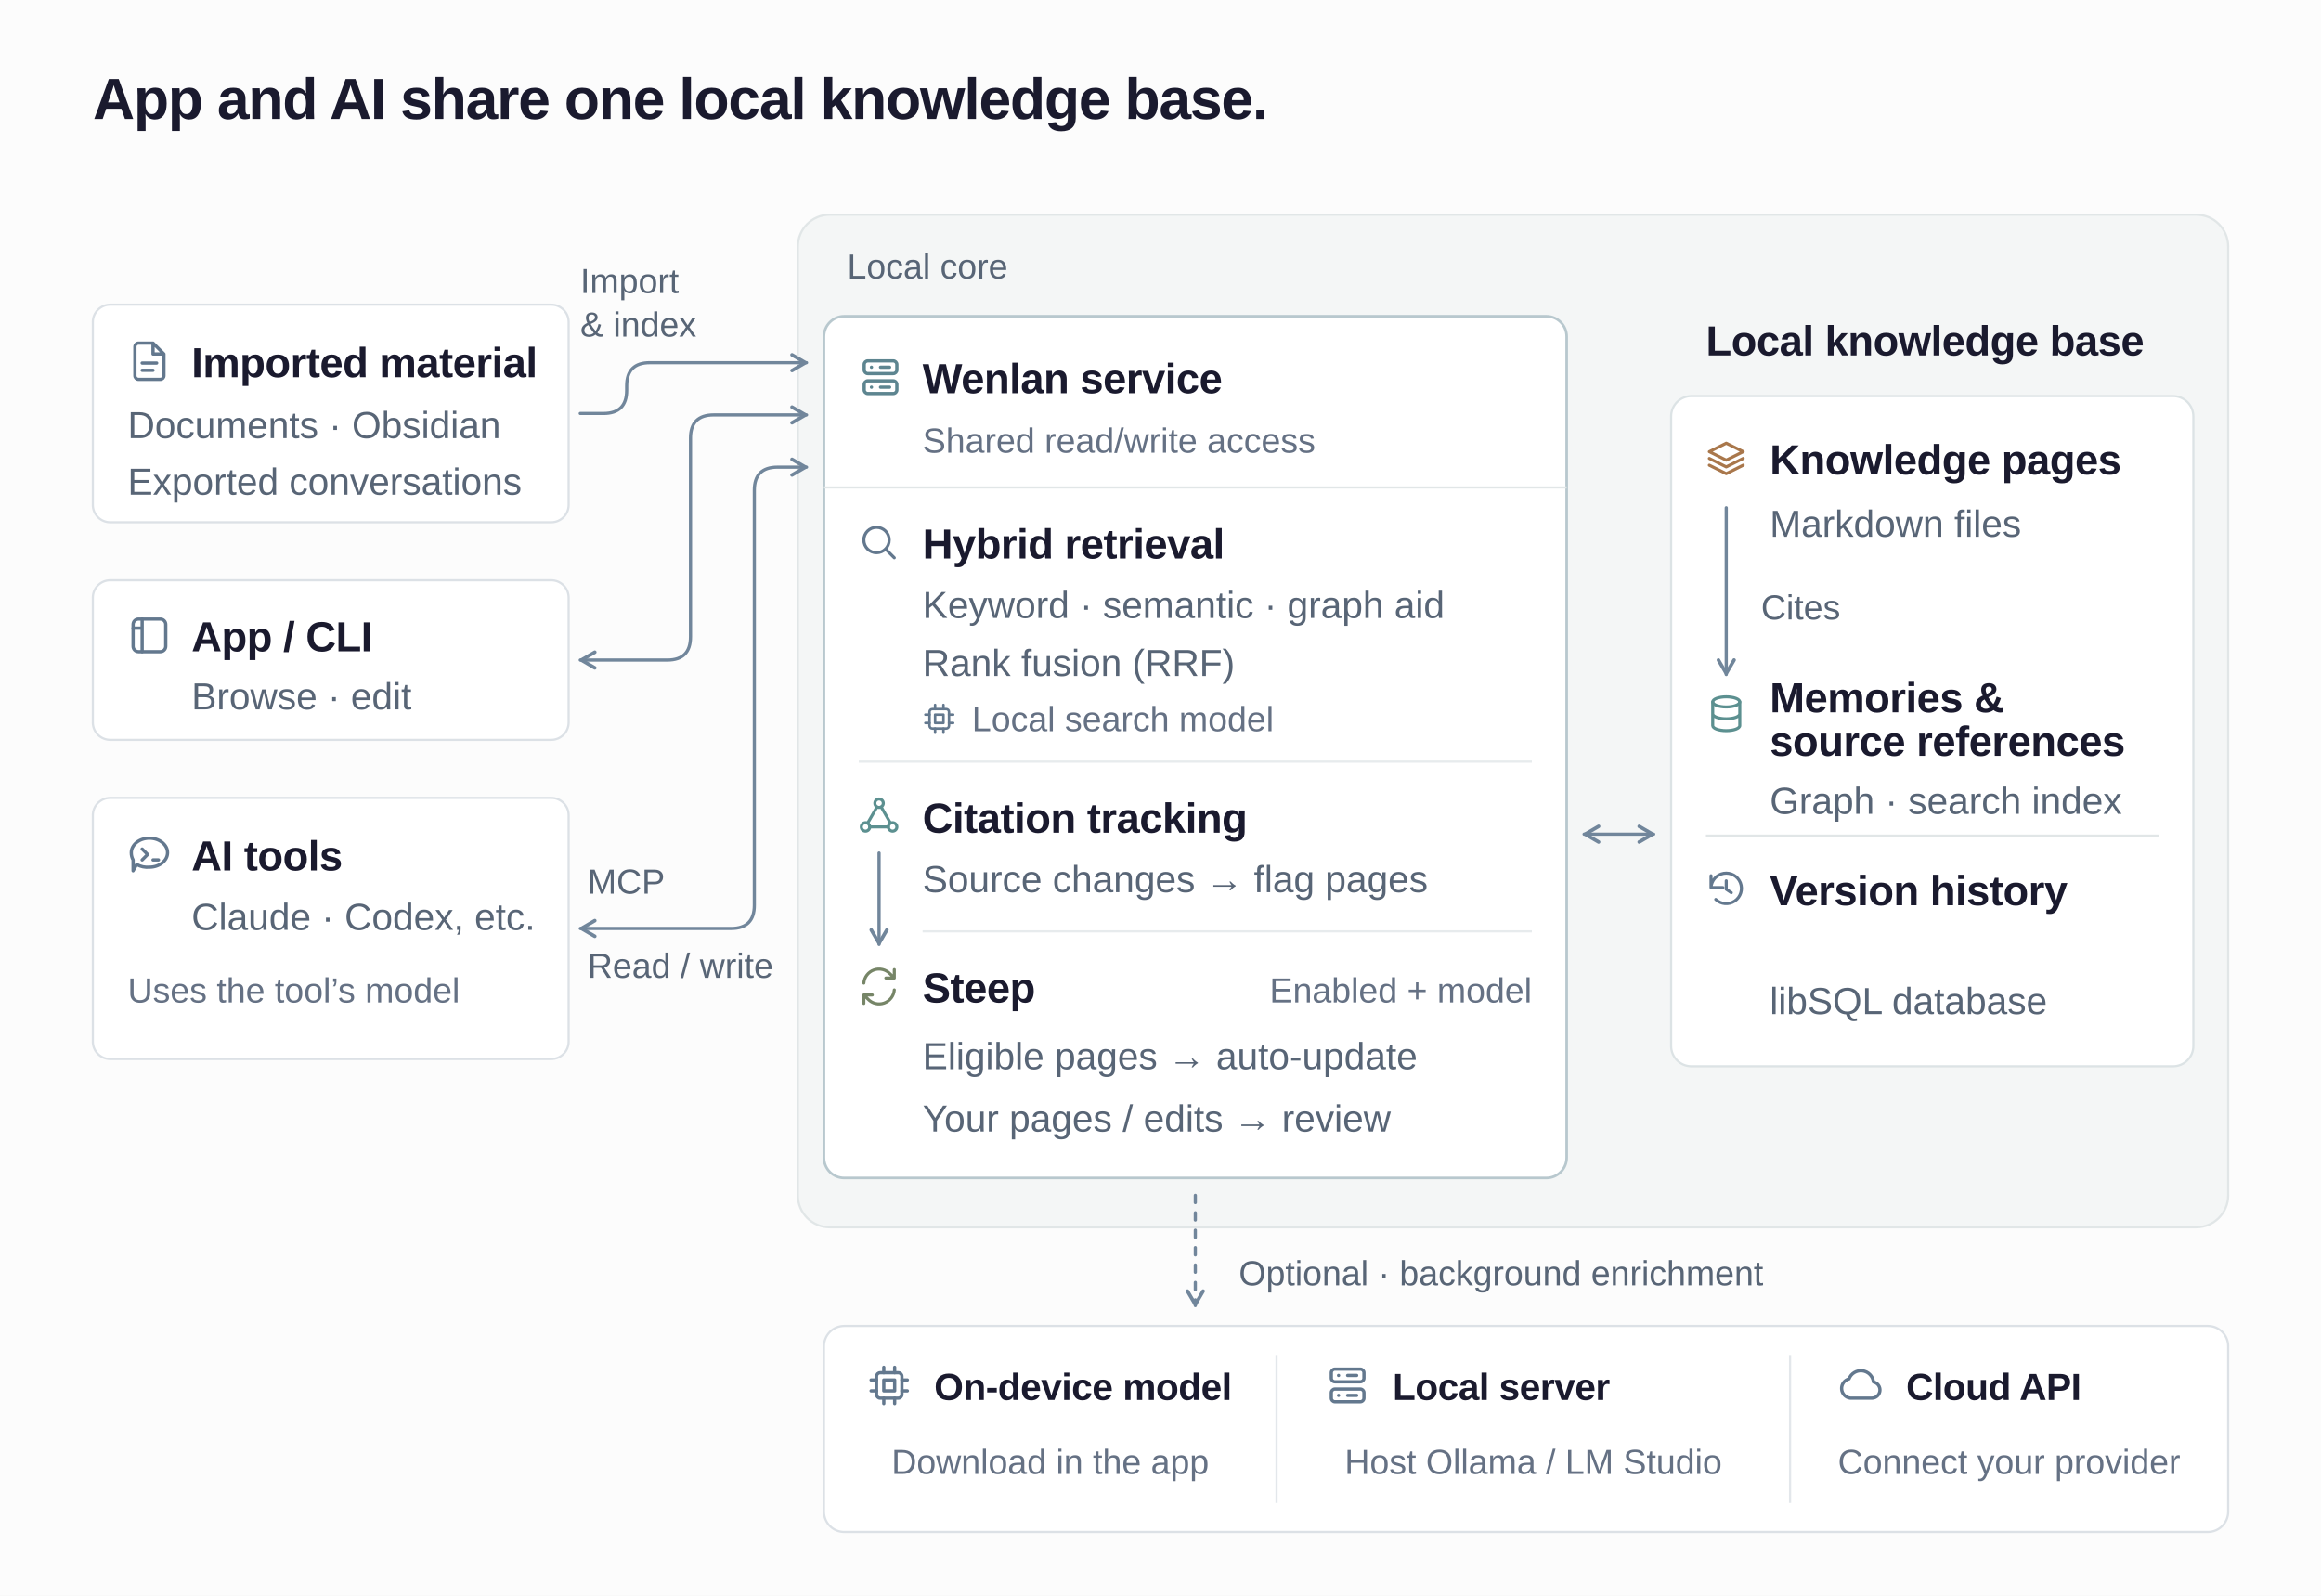
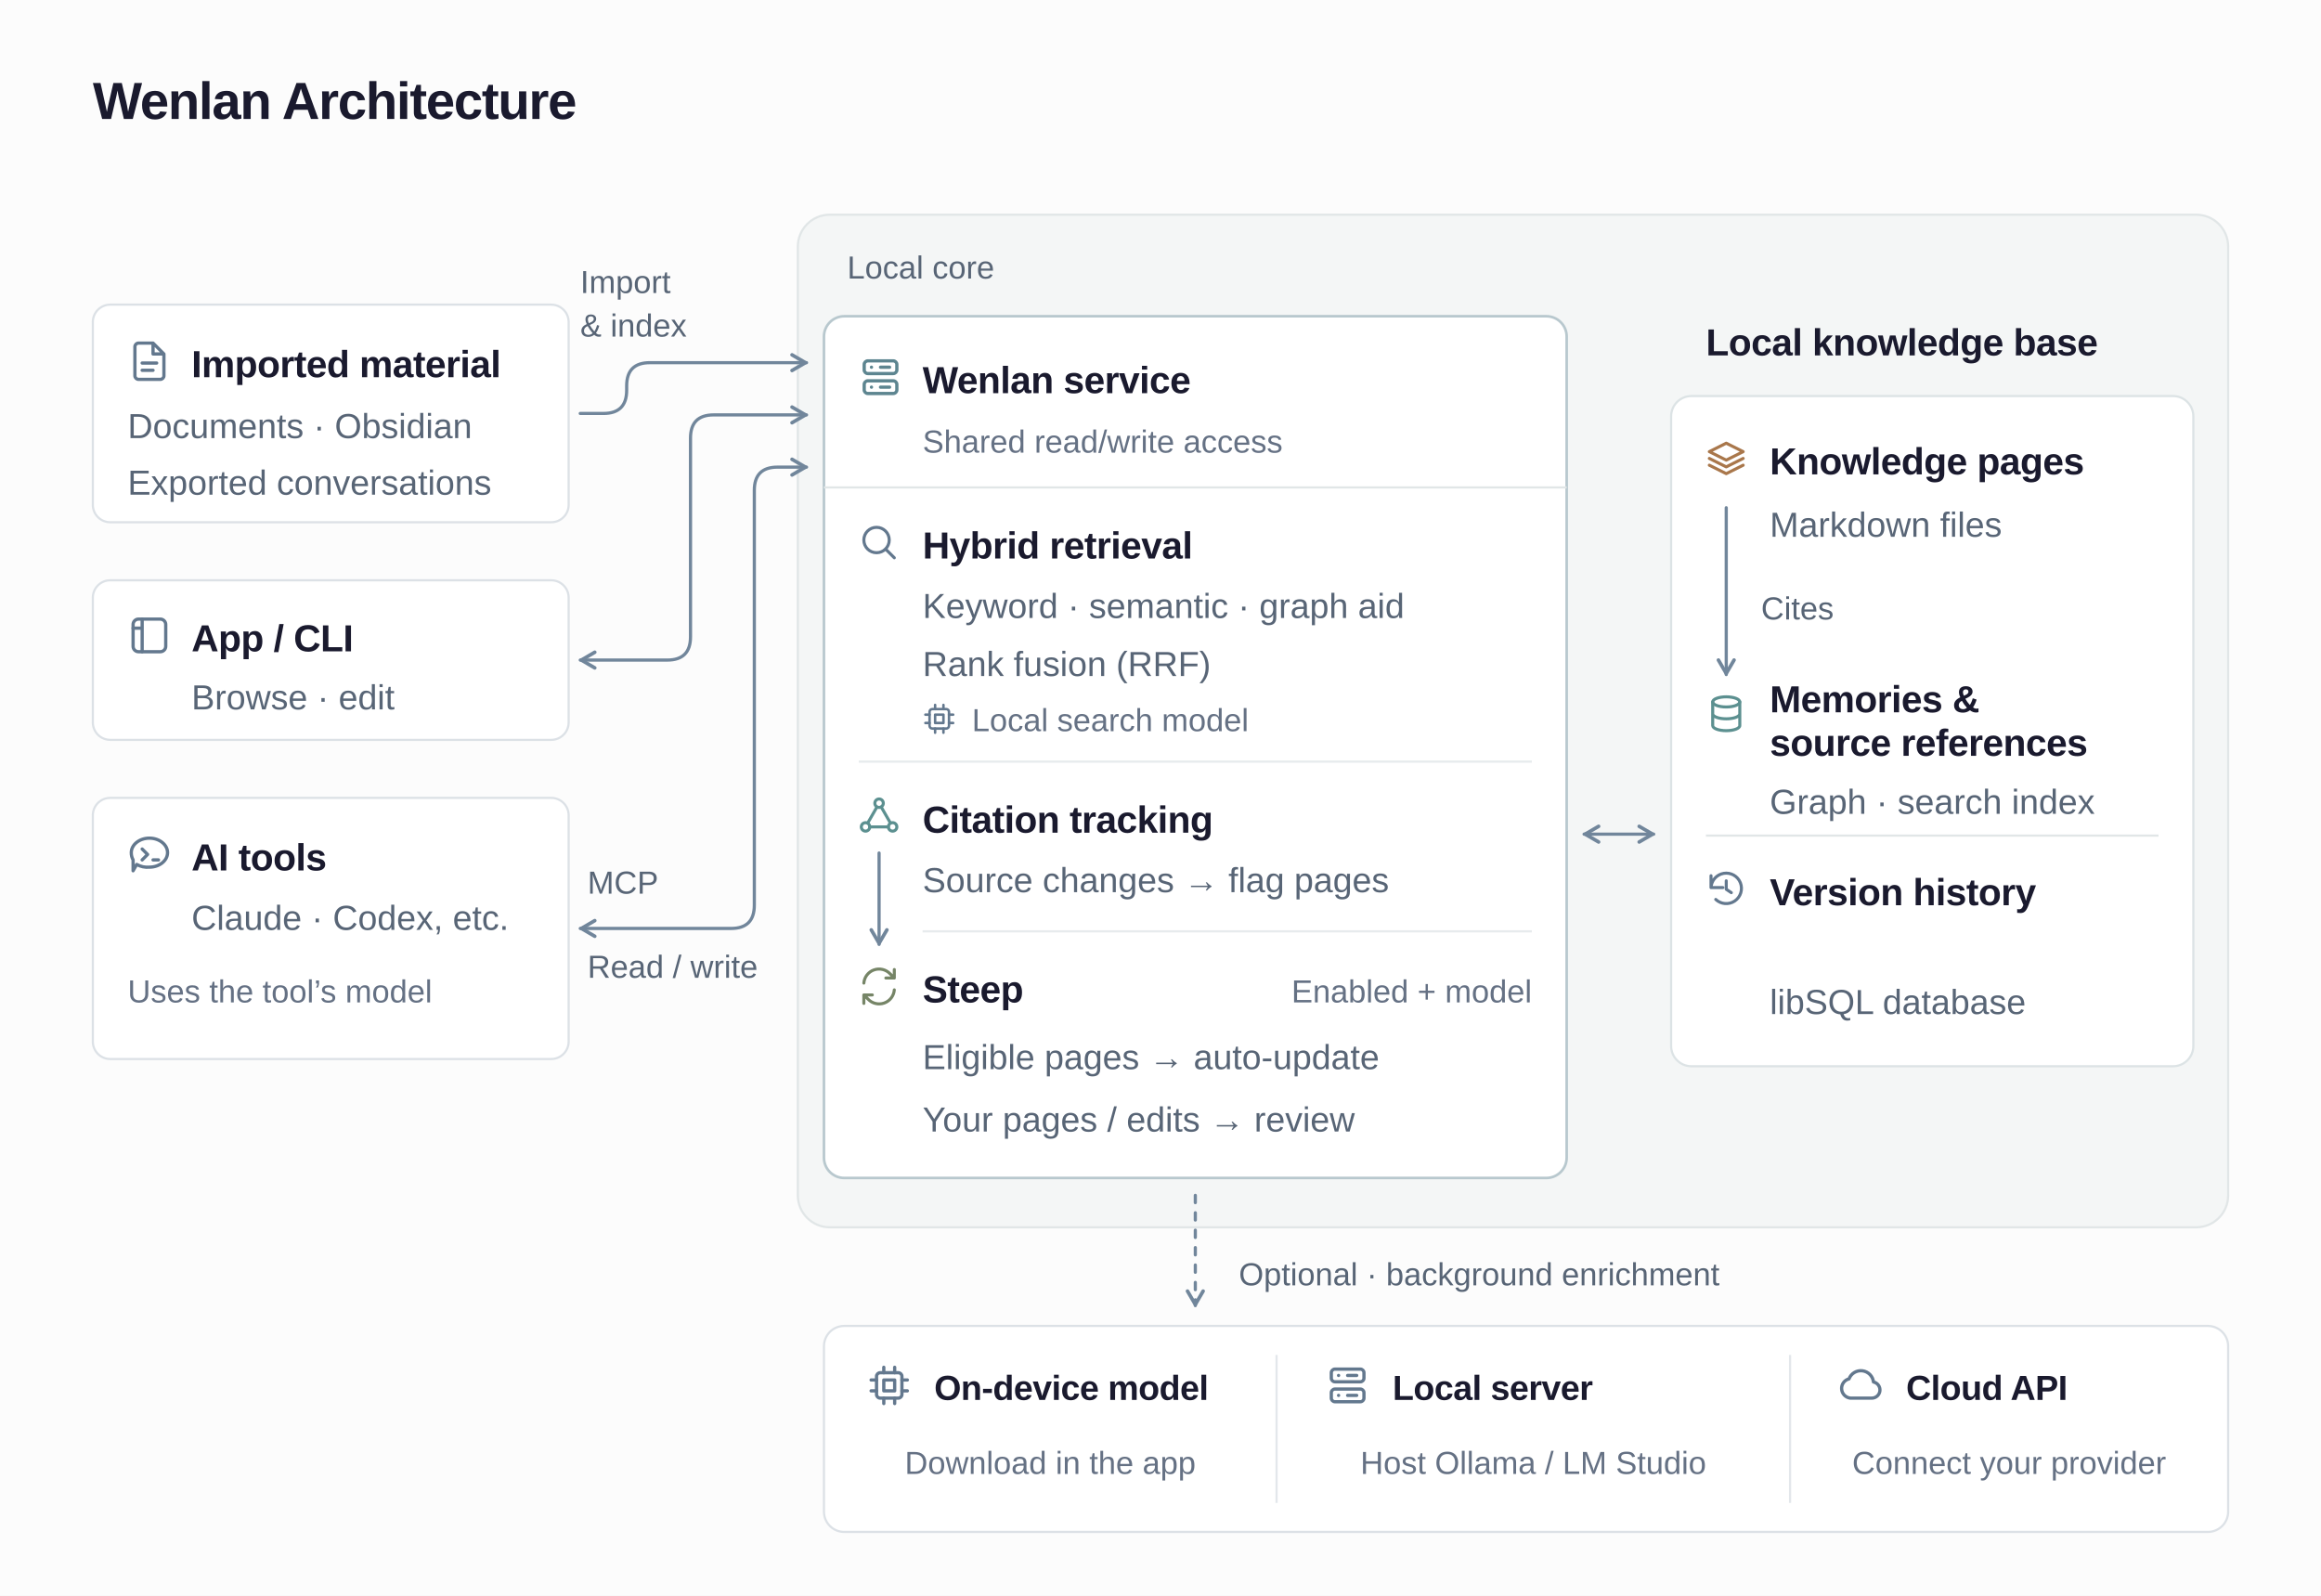
<svg xmlns="http://www.w3.org/2000/svg" width="1600" height="1100" viewBox="0 0 1600 1100">
  <defs>
    <style>
      text { font-family: 'PingFang TC','Helvetica Neue',Arial,sans-serif; fill:#1a1a2e; }
-       .title {font-size:40px;font-weight:600;letter-spacing:-.8px}
-       .heading {font-size:29px;font-weight:600;letter-spacing:-.3px}
-       .body {font-size:26px;font-weight:400;fill:#586576}
-       .label {font-size:24px;font-weight:500;fill:#586576}
-       .small {font-size:24px;font-weight:400;fill:#657184}
+       .title {font-size:36px;font-weight:600;letter-spacing:-.8px}
+       .heading {font-size:26px;font-weight:600;letter-spacing:-.3px}
+       .body {font-size:24px;font-weight:400;fill:#586576}
+       .label {font-size:22px;font-weight:500;fill:#586576}
+       .small {font-size:22px;font-weight:400;fill:#657184}
      .icon {fill:none;stroke:currentColor;stroke-width:1.8;stroke-linecap:round;stroke-linejoin:round}
      .wire {fill:none;stroke:#71869b;stroke-width:2.2;stroke-linecap:round;stroke-linejoin:round}
    </style>
    <marker id="arrow" viewBox="0 0 10 10" refX="8.5" refY="5" markerWidth="7" markerHeight="7" orient="auto-start-reverse">
      <path d="M2 1.5 8 5 2 8.5" fill="none" stroke="#71869b" stroke-width="1.6" stroke-linecap="round" stroke-linejoin="round" />
    </marker>
    <symbol id="app" viewBox="0 0 24 24">
      <rect x="3" y="3" width="18" height="18" rx="3" />
      <path d="M8 3v18M3 8h5" />
    </symbol>
    <symbol id="tools" viewBox="0 0 24 24">
      <path d="M5 17.5 3 21v-6a8 8 0 0 1-1-4c0-4.4 4.5-8 10-8s10 3.6 10 8-4.5 8-10 8a12 12 0 0 1-7-1.5Z" />
      <path d="m8 9 3 3-3 3m6 0h3" />
    </symbol>
    <symbol id="layers" viewBox="0 0 24 24">
      <path d="m12 3 10 5-10 5L2 8 12 3Zm-10 9 10 5 10-5M2 16l10 5 10-5" />
    </symbol>
    <symbol id="database" viewBox="0 0 24 24">
      <ellipse cx="12" cy="5" rx="8" ry="3" />
      <path d="M4 5v14c0 1.7 3.6 3 8 3s8-1.3 8-3V5M4 12c0 1.7 3.6 3 8 3s8-1.3 8-3" />
    </symbol>
    <symbol id="server" viewBox="0 0 24 24">
      <rect x="3" y="3" width="18" height="7" rx="2" />
      <rect x="3" y="14" width="18" height="7" rx="2" />
      <path d="M7 6.5h.01M7 17.5h.01M12 6.5h5M12 17.5h5" />
    </symbol>
    <symbol id="chip" viewBox="0 0 24 24">
      <rect x="5" y="5" width="14" height="14" rx="2" />
      <path d="M9 9h6v6H9zM9 2v3M15 2v3M9 19v3M15 19v3M2 9h3M2 15h3M19 9h3M19 15h3" />
    </symbol>
    <symbol id="cloud" viewBox="0 0 24 24">
      <path d="M6 19H18a4.5 4.5 0 0 0 .8-8.9A7 7 0 0 0 5.3 8.4 5.4 5.4 0 0 0 6 19Z" />
    </symbol>
    <symbol id="file" viewBox="0 0 24 24">
      <path d="M14 2H6a2 2 0 0 0-2 2v16a2 2 0 0 0 2 2h12a2 2 0 0 0 2-2V8Z M14 2v6h6 M8 13h8 M8 17h6" />
    </symbol>
    <symbol id="search" viewBox="0 0 24 24">
      <circle cx="10.5" cy="10.5" r="7.5" />
      <path d="m16 16 5 5" />
    </symbol>
    <symbol id="graph" viewBox="0 0 24 24">
      <circle cx="12" cy="4" r="2.5" />
      <circle cx="4" cy="18" r="2.5" />
      <circle cx="20" cy="18" r="2.5" />
      <path d="M10.7 6.3 5.3 15.7 M13.3 6.3l5.4 9.4 M6.5 18h11" />
    </symbol>
    <symbol id="refresh" viewBox="0 0 24 24">
      <path d="M3 10a9 9 0 0 1 15.5-5.5L21 7 M21 2v5h-5 M21 14a9 9 0 0 1-15.5 5.5L3 17 M3 22v-5h5" />
    </symbol>
    <symbol id="history" viewBox="0 0 24 24">
      <path d="M3 11a9 9 0 1 1 2.8 7 M3 4v7h7 M12 7v5l3 2" />
    </symbol>
  </defs>
  <rect width="1600" height="1100" fill="#fcfcfc" />
-   <text class="title" x="64" y="82">App and AI share one local knowledge base.</text>
+   <text class="title" x="64" y="82">Wenlan Architecture</text>
  <rect x="550" y="148" width="986" height="698" rx="22" fill="#f4f6f6" stroke="#e1e6e7" stroke-width="1.5" />
  <text class="label" x="584" y="192">Local core</text>
  <rect x="64" y="210" width="328" height="150" rx="12" fill="#fff" stroke="#dce1e6" stroke-width="1.5" />
  <use href="#file" x="88" y="234" width="30" height="30" class="icon" color="#63788e" />
  <text class="heading" x="132" y="260">Imported material</text>
  <text class="body" x="88" y="302">Documents · Obsidian</text>
  <text class="body" x="88" y="341">Exported conversations</text>
  <rect x="64" y="400" width="328" height="110" rx="12" fill="#fff" stroke="#dce1e6" stroke-width="1.5" />
  <use href="#app" x="88" y="423" width="30" height="30" class="icon" color="#63788e" />
  <text class="heading" x="132" y="449">App / CLI</text>
  <text class="body" x="132" y="489">Browse · edit</text>
  <rect x="64" y="550" width="328" height="180" rx="12" fill="#fff" stroke="#dce1e6" stroke-width="1.5" />
  <use href="#tools" x="88" y="574" width="30" height="30" class="icon" color="#63788e" />
  <text class="heading" x="132" y="600">AI tools</text>
  <text class="body" x="132" y="641">Claude · Codex, etc.</text>
  <text class="small" x="88" y="691">Uses the tool’s model</text>
  <path class="wire" d="M400 285H416Q432 285 432 269V266Q432 250 448 250H556" marker-end="url(#arrow)" />
  <path class="wire" d="M400 455H460Q476 455 476 439V302Q476 286 492 286H556" marker-start="url(#arrow)" marker-end="url(#arrow)" />
  <path class="wire" d="M400 640H504Q520 640 520 624V338Q520 322 536 322H556" marker-start="url(#arrow)" marker-end="url(#arrow)" />
  <text class="label" x="400" y="202">Import<tspan x="400" dy="30">&amp; index</tspan>
  </text>
  <text class="label" x="405" y="616">MCP</text>
  <text class="label" x="405" y="674">Read / write</text>
  <rect x="568" y="218" width="512" height="594" rx="14" fill="#fff" stroke="#b8c8ce" stroke-width="1.8" />
  <use href="#server" x="592" y="245" width="30" height="30" class="icon" color="#5d8590" />
  <text class="heading" x="636" y="271">Wenlan service</text>
  <text class="small" x="636" y="312">Shared read/write access</text>
  <path d="M568 336H1080" stroke="#e1e6e7" stroke-width="1.5" />
  <use href="#search" x="592" y="360" width="28" height="28" class="icon" color="#63788e" />
  <text class="heading" x="636" y="385">Hybrid retrieval</text>
  <text class="body" x="636" y="426">Keyword · semantic · graph aid</text>
  <text class="body" x="636" y="466">Rank fusion (RRF)</text>
  <use href="#chip" x="636" y="484" width="23" height="23" class="icon" color="#63788e" />
  <text class="small" x="670" y="504">Local search model</text>
  <path d="M592 525H1056" stroke="#e7ebed" stroke-width="1.5" />
  <use href="#graph" x="592" y="549" width="28" height="28" class="icon" color="#5c9090" />
  <text class="heading" x="636" y="574">Citation tracking</text>
  <text class="body" x="636" y="615">Source changes → flag pages</text>
  <path class="wire" d="M606 588V651" stroke="#91a09a" marker-end="url(#arrow)" />
  <path d="M636 642H1056" stroke="#e7ebed" stroke-width="1.5" />
  <use href="#refresh" x="592" y="666" width="28" height="28" class="icon" color="#768567" />
  <text class="heading" x="636" y="691">Steep</text>
  <text class="small" x="1056" y="691" text-anchor="end">Enabled + model</text>
  <text class="body" x="636" y="737">Eligible pages → auto-update</text>
  <text class="body" x="636" y="780">Your pages / edits → review</text>
  <path class="wire" d="M1092 575H1140" marker-start="url(#arrow)" marker-end="url(#arrow)" />
  <text class="heading" x="1176" y="245">Local knowledge base</text>
  <rect x="1152" y="273" width="360" height="462" rx="14" fill="#fff" stroke="#dce3e5" stroke-width="1.5" />
  <use href="#layers" x="1176" y="302" width="28" height="28" class="icon" color="#a9774b" />
  <text class="heading" x="1220" y="327">Knowledge pages</text>
  <text class="body" x="1220" y="370">Markdown files</text>
  <path class="wire" d="M1190 350V465" marker-end="url(#arrow)" />
  <text class="label" x="1214" y="427">Cites</text>
  <use href="#database" x="1176" y="478" width="28" height="28" class="icon" color="#5c9090" />
  <text class="heading" x="1220" y="491">Memories &amp;<tspan x="1220" dy="30">source references</tspan>
  </text>
  <text class="body" x="1220" y="561">Graph · search index</text>
  <path d="M1176 576H1488" stroke="#e1e6e7" stroke-width="1.5" />
  <use href="#history" x="1176" y="599" width="28" height="28" class="icon" color="#63788e" />
  <text class="heading" x="1220" y="624">Version history</text>
  <text class="body" x="1220" y="699">libSQL database</text>
  <path class="wire" d="M824 824V900" marker-end="url(#arrow)" stroke-dasharray="5 7" />
  <text class="label" x="854" y="886">Optional · background enrichment</text>
  <rect x="568" y="914" width="968" height="142" rx="14" fill="#fff" stroke="#dce1e6" stroke-width="1.5" />
  <use href="#chip" x="598" y="940" width="30" height="30" class="icon" color="#63788e" />
-   <text class="heading" x="644" y="965" style="font-size:26px">On-device model</text>
+   <text class="heading" x="644" y="965" style="font-size:24px">On-device model</text>
  <path d="M880 934V1036M1234 934V1036" stroke="#e3e7eb" stroke-width="1.5" />
  <use href="#server" x="914" y="940" width="30" height="30" class="icon" color="#63788e" />
-   <text class="heading" x="960" y="965" style="font-size:26px">Local server</text>
+   <text class="heading" x="960" y="965" style="font-size:24px">Local server</text>
  <use href="#cloud" x="1268" y="940" width="30" height="30" class="icon" color="#63788e" />
-   <text class="heading" x="1314" y="965" style="font-size:26px">Cloud API</text>
+   <text class="heading" x="1314" y="965" style="font-size:24px">Cloud API</text>
  <text class="small" x="724" y="1016" text-anchor="middle">Download in the app</text>
  <text class="small" x="1057" y="1016" text-anchor="middle">Host Ollama / LM Studio</text>
  <text class="small" x="1385" y="1016" text-anchor="middle">Connect your provider</text>
</svg>
